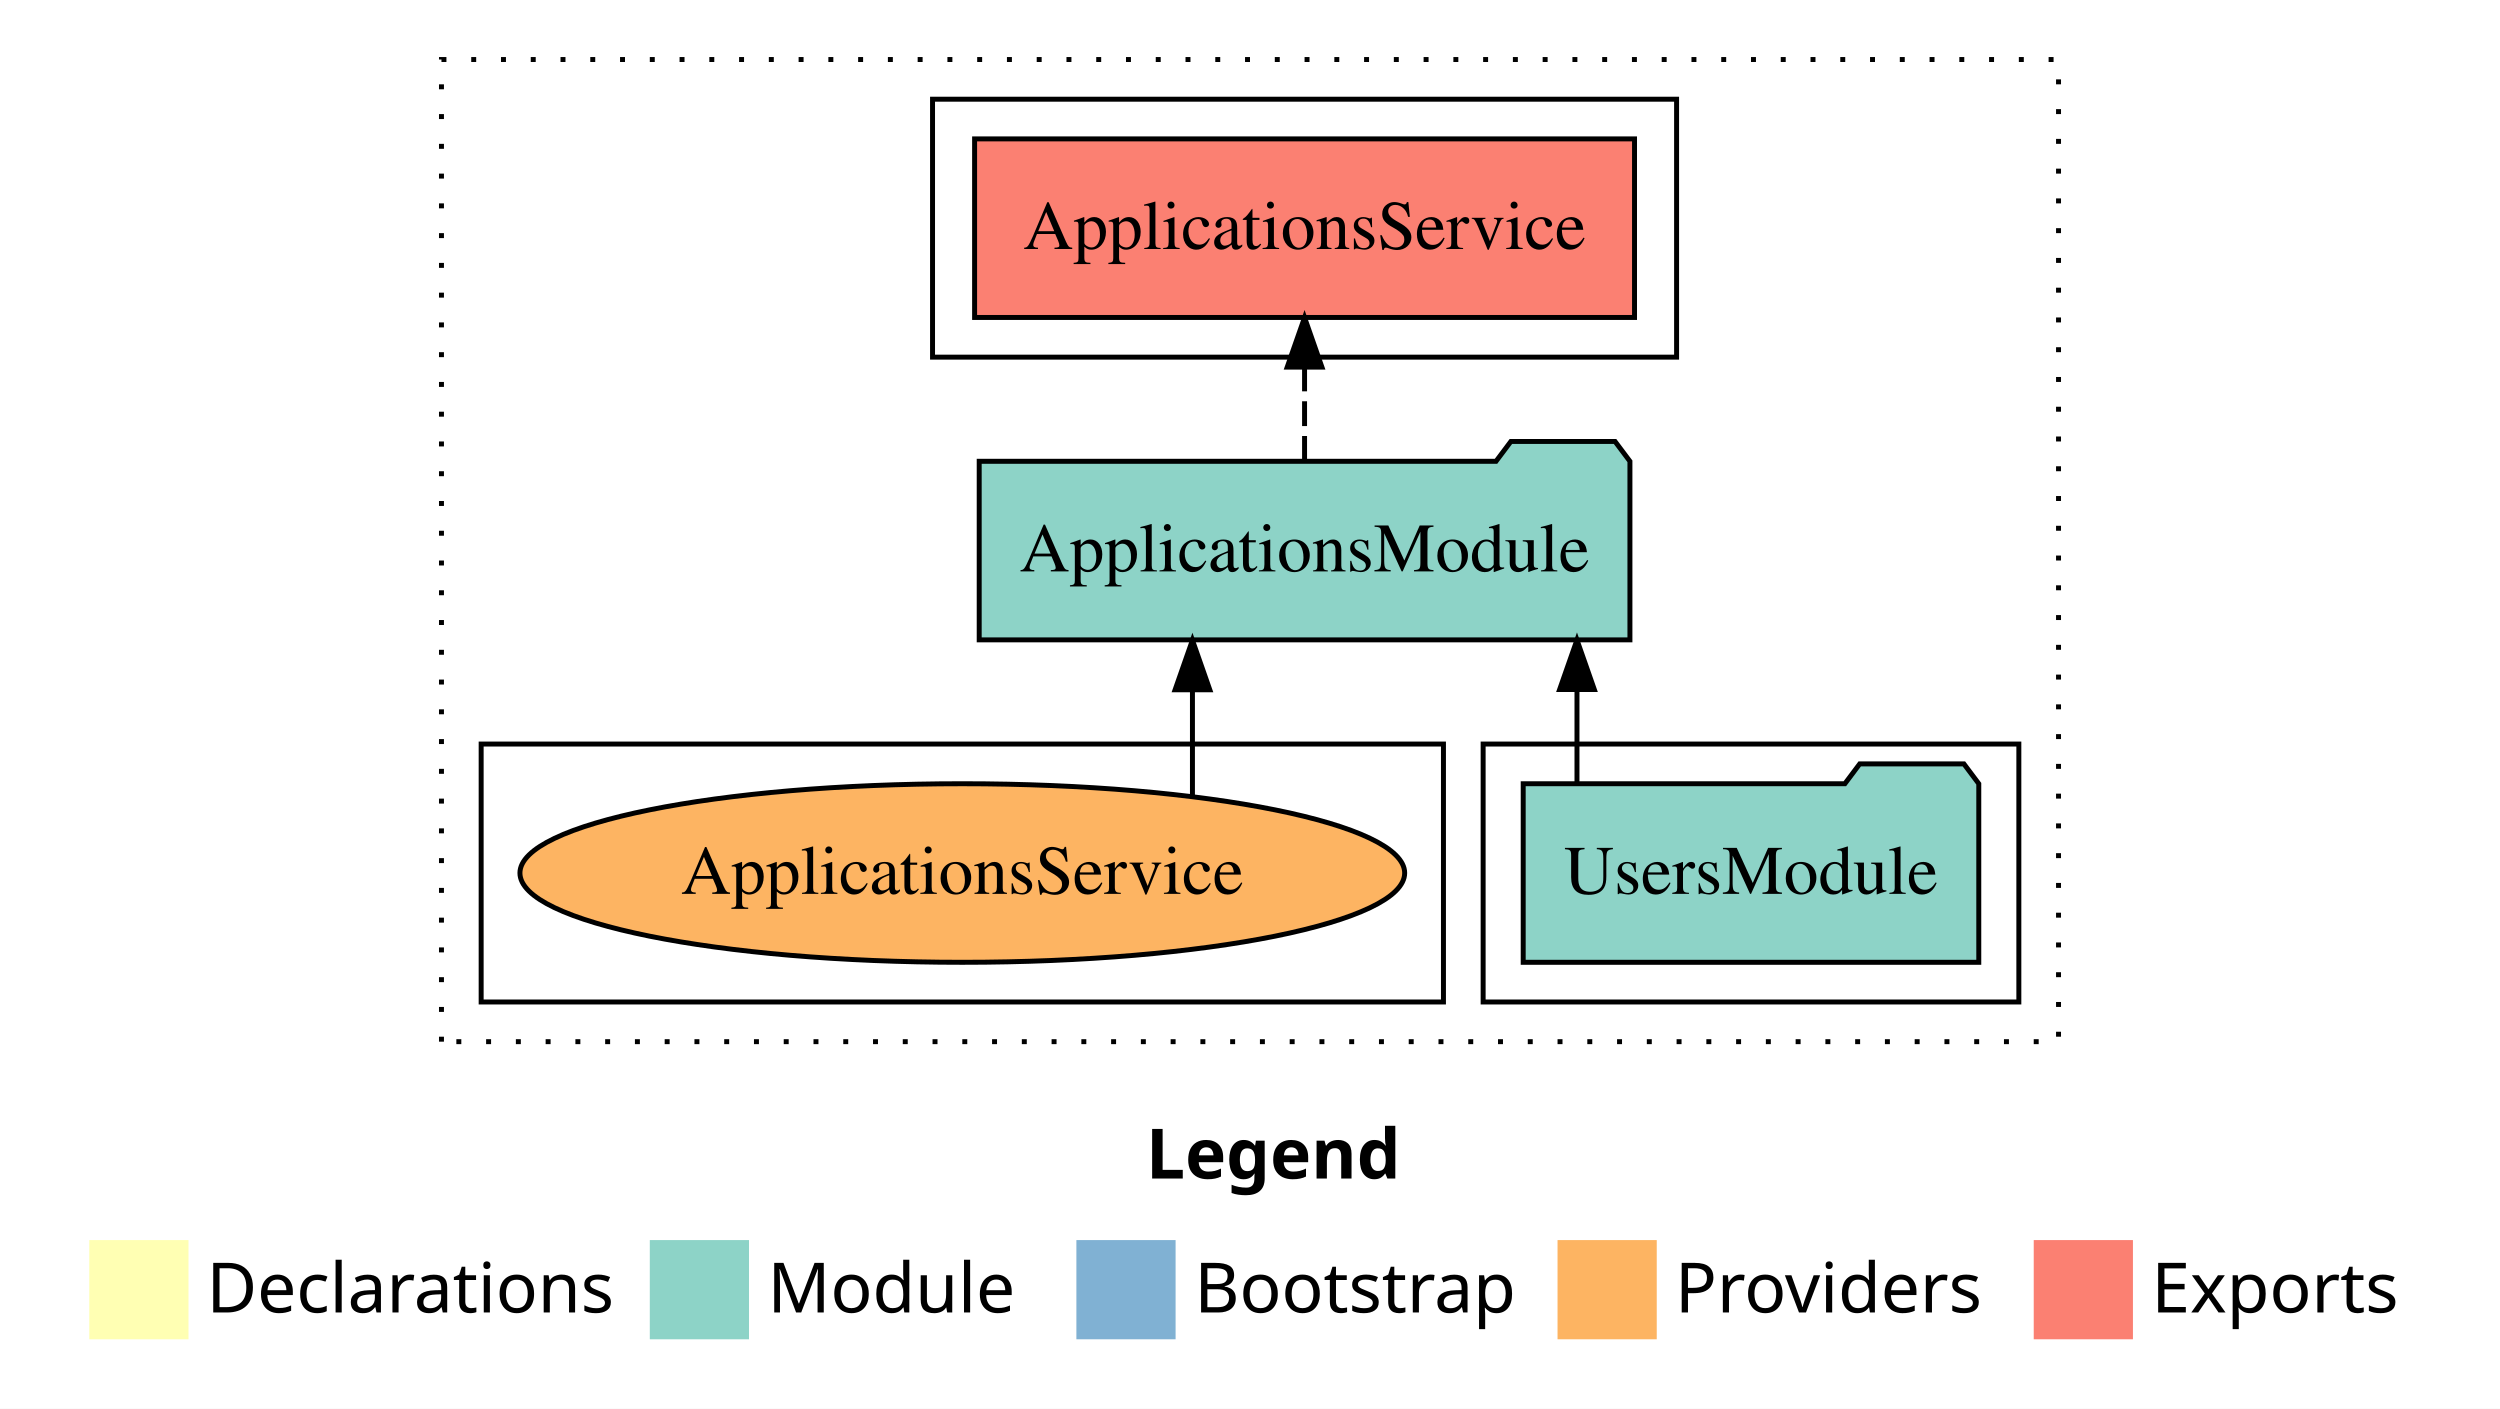
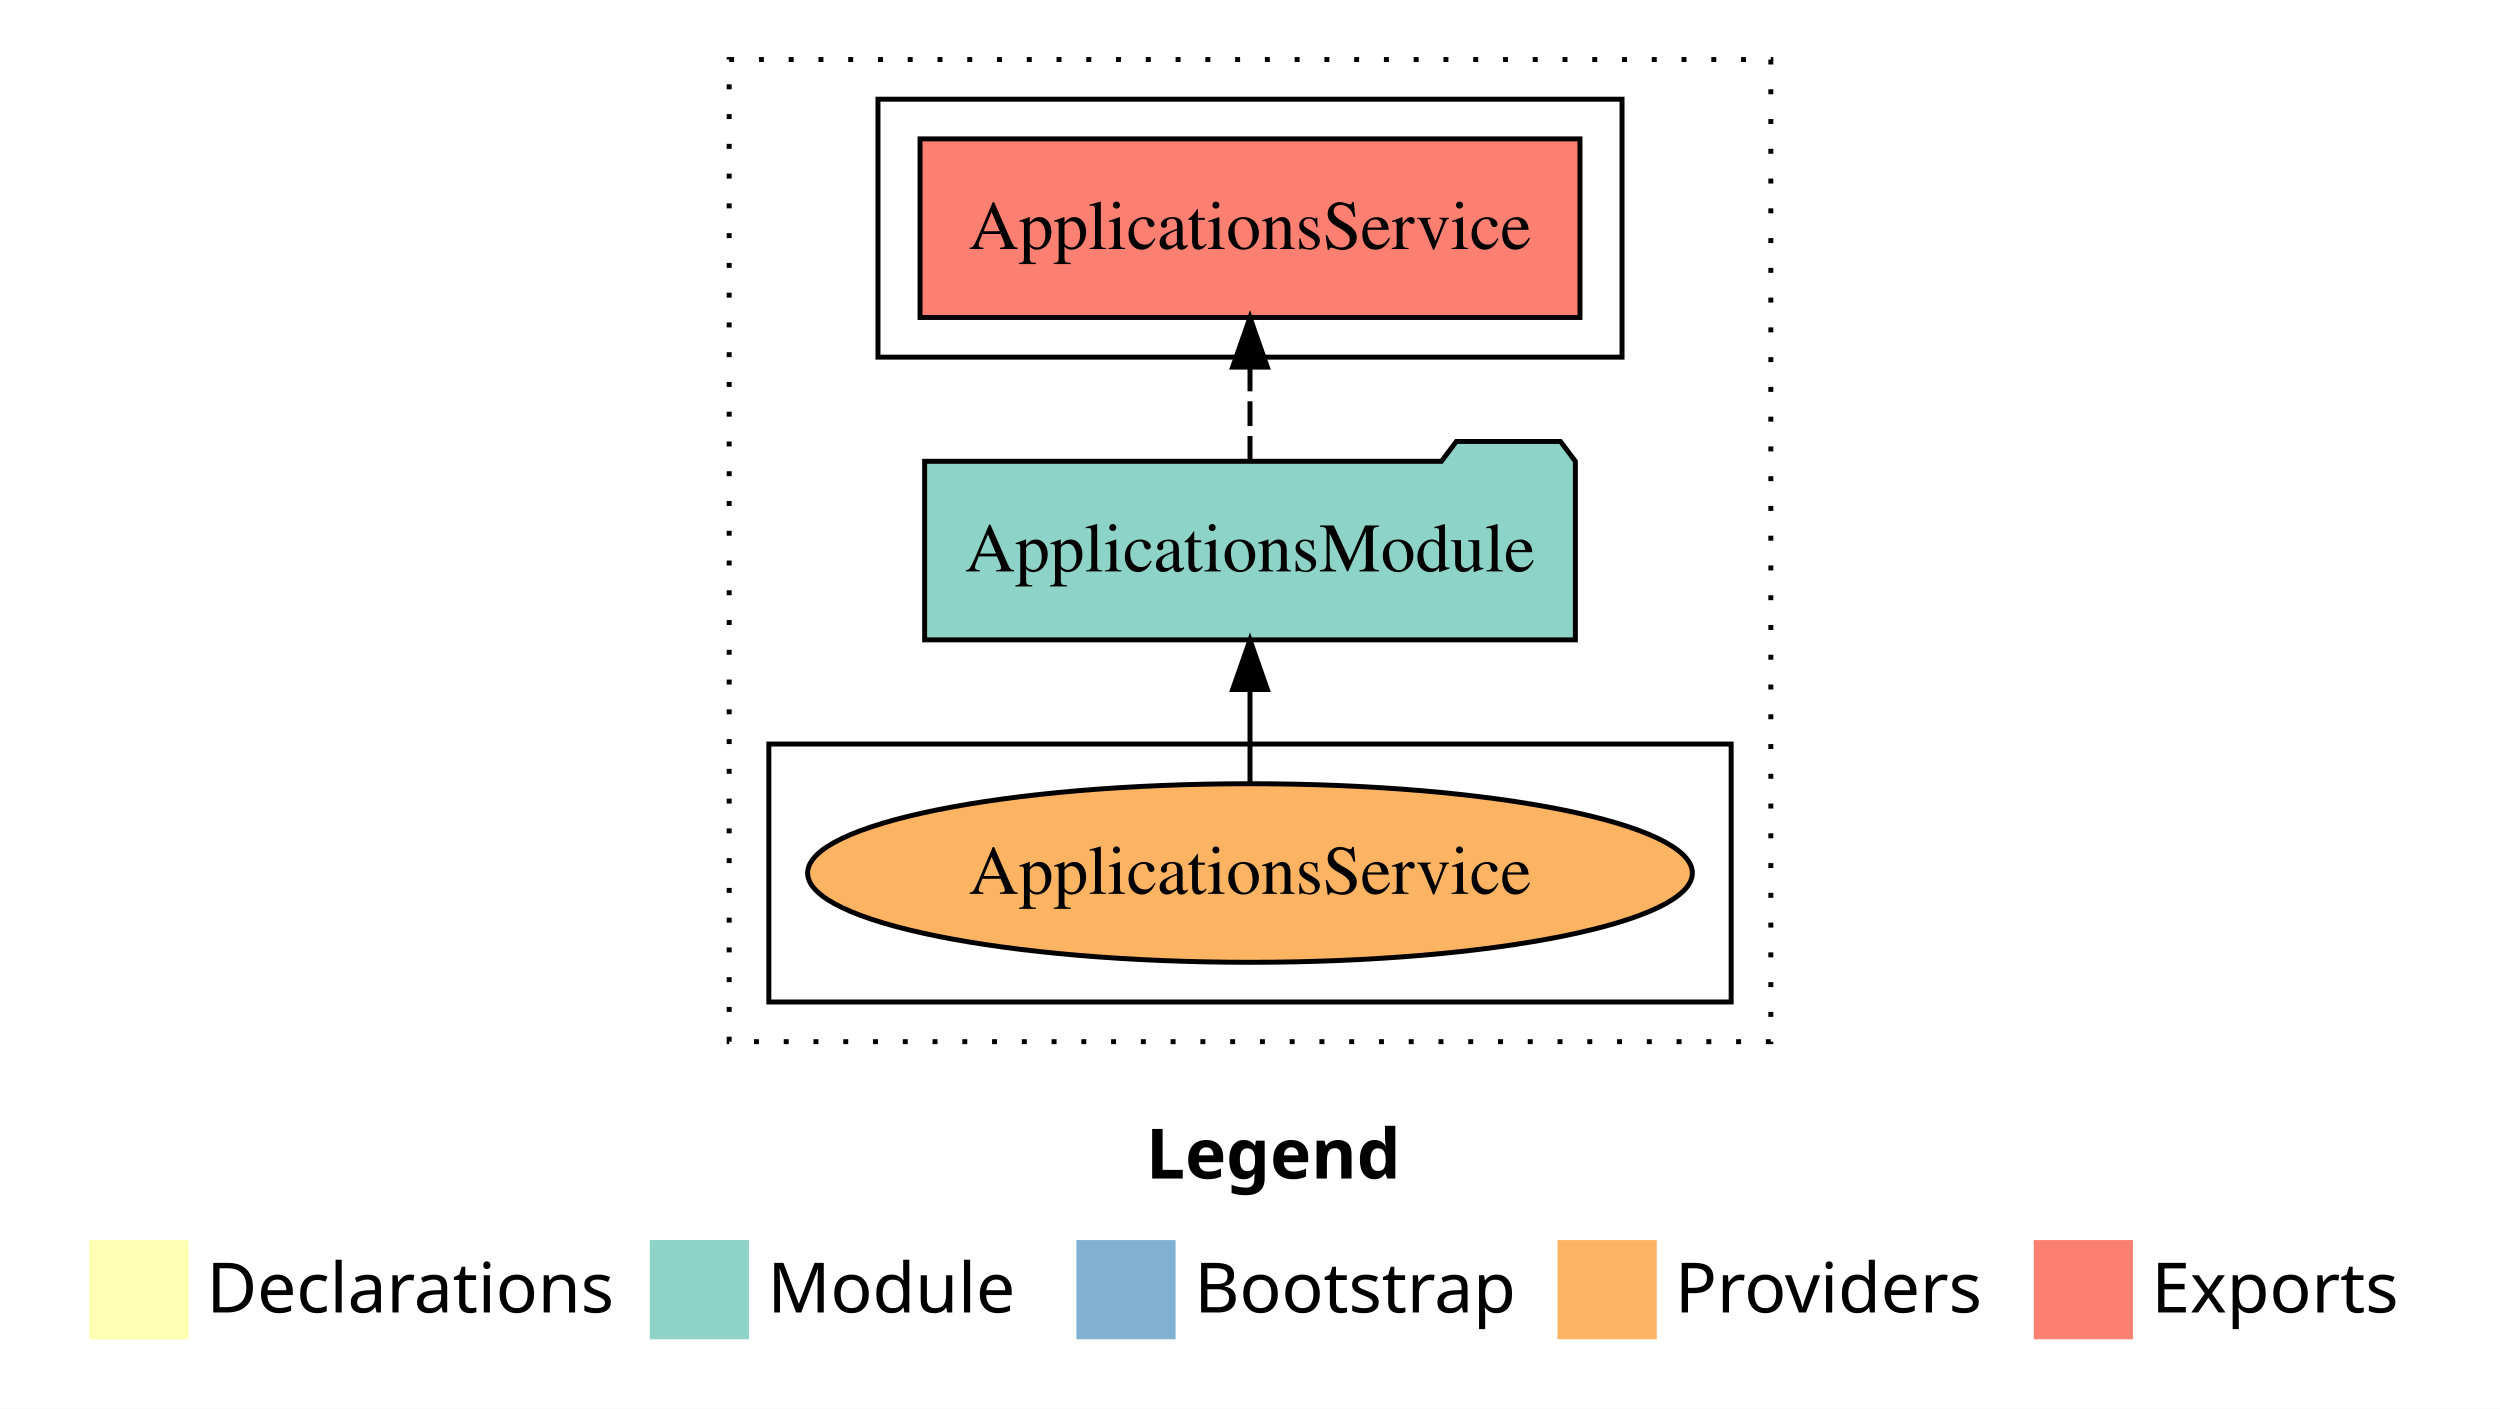
<svg xmlns="http://www.w3.org/2000/svg" width="504pt" height="284pt" viewBox="0.00 0.00 504.00 284.00">
  <g id="graph0" class="graph" transform="scale(1 1) rotate(0) translate(4 280)">
    <polygon fill="#ffffff" stroke="transparent" points="-4,4 -4,-280 500,-280 500,4 -4,4" />
    <text text-anchor="start" x="227.009" y="-42.4" font-family="sans-serif" font-weight="bold" font-size="14.00" fill="#000000">Legend</text>
    <polygon fill="#ffffb3" stroke="transparent" points="14,-10 14,-30 34,-30 34,-10 14,-10" />
    <text text-anchor="start" x="37.629" y="-15.4" font-family="sans-serif" font-size="14.00" fill="#000000">  Declarations</text>
    <polygon fill="#8dd3c7" stroke="transparent" points="127,-10 127,-30 147,-30 147,-10 127,-10" />
    <text text-anchor="start" x="150.725" y="-15.4" font-family="sans-serif" font-size="14.00" fill="#000000">  Module</text>
    <polygon fill="#80b1d3" stroke="transparent" points="213,-10 213,-30 233,-30 233,-10 213,-10" />
    <text text-anchor="start" x="236.781" y="-15.4" font-family="sans-serif" font-size="14.00" fill="#000000">  Bootstrap</text>
    <polygon fill="#fdb462" stroke="transparent" points="310,-10 310,-30 330,-30 330,-10 310,-10" />
    <text text-anchor="start" x="333.673" y="-15.4" font-family="sans-serif" font-size="14.00" fill="#000000">  Providers</text>
    <polygon fill="#fb8072" stroke="transparent" points="406,-10 406,-30 426,-30 426,-10 406,-10" />
    <text text-anchor="start" x="429.726" y="-15.4" font-family="sans-serif" font-size="14.00" fill="#000000">  Exports</text>
    <g id="clust1" class="cluster">
-       <polygon fill="none" stroke="#000000" stroke-dasharray="1,5" points="85,-70 85,-268 411,-268 411,-70 85,-70" />
-     </g>
-     <g id="clust3" class="cluster">
-       <polygon fill="none" stroke="#000000" points="295,-78 295,-130 403,-130 403,-78 295,-78" />
+       <polygon fill="none" stroke="#000000" stroke-dasharray="1,5" points="143,-70 143,-268 353,-268 353,-70 143,-70" />
    </g>
    <g id="clust4" class="cluster">
-       <polygon fill="none" stroke="#000000" points="184,-208 184,-260 334,-260 334,-208 184,-208" />
+       <polygon fill="none" stroke="#000000" points="173,-208 173,-260 323,-260 323,-208 173,-208" />
    </g>
    <g id="clust6" class="cluster">
-       <polygon fill="none" stroke="#000000" points="93,-78 93,-130 287,-130 287,-78 93,-78" />
+       <polygon fill="none" stroke="#000000" points="151,-78 151,-130 345,-130 345,-78 151,-78" />
    </g>
    <g id="node1" class="node">
-       <polygon fill="#8dd3c7" stroke="#000000" points="394.922,-122 391.922,-126 370.922,-126 367.922,-122 303.078,-122 303.078,-86 394.922,-86 394.922,-122" />
-       <text text-anchor="middle" x="349" y="-99.8" font-family="Times,serif" font-size="14.00" fill="#000000">UsersModule</text>
+       <polygon fill="#fb8072" stroke="#000000" points="314.52,-252 181.48,-252 181.48,-216 314.52,-216 314.52,-252" />
+       <text text-anchor="middle" x="248" y="-229.8" font-family="Times,serif" font-size="14.00" fill="#000000">ApplicationsService </text>
    </g>
    <g id="node2" class="node">
-       <polygon fill="#8dd3c7" stroke="#000000" points="324.593,-187 321.593,-191 300.593,-191 297.593,-187 193.407,-187 193.407,-151 324.593,-151 324.593,-187" />
-       <text text-anchor="middle" x="259" y="-164.8" font-family="Times,serif" font-size="14.00" fill="#000000">ApplicationsModule</text>
+       <polygon fill="#8dd3c7" stroke="#000000" points="313.593,-187 310.593,-191 289.593,-191 286.593,-187 182.407,-187 182.407,-151 313.593,-151 313.593,-187" />
+       <text text-anchor="middle" x="248" y="-164.8" font-family="Times,serif" font-size="14.00" fill="#000000">ApplicationsModule</text>
    </g>
    <g id="edge1" class="edge">
-       <path fill="none" stroke="#000000" d="M313.918,-122.106C313.918,-122.106 313.918,-140.991 313.918,-140.991" />
-       <polygon fill="#000000" stroke="#000000" points="310.418,-140.991 313.918,-150.991 317.418,-140.991 310.418,-140.991" />
+       <path fill="none" stroke="#000000" stroke-dasharray="5,2" d="M248,-187.106C248,-187.106 248,-205.991 248,-205.991" />
+       <polygon fill="#000000" stroke="#000000" points="244.5,-205.991 248,-215.991 251.5,-205.991 244.5,-205.991" />
    </g>
    <g id="node3" class="node">
-       <polygon fill="#fb8072" stroke="#000000" points="325.52,-252 192.48,-252 192.48,-216 325.52,-216 325.52,-252" />
-       <text text-anchor="middle" x="259" y="-229.8" font-family="Times,serif" font-size="14.00" fill="#000000">ApplicationsService </text>
+       <ellipse fill="#fdb462" stroke="#000000" cx="248" cy="-104" rx="89.182" ry="18" />
+       <text text-anchor="middle" x="248" y="-99.8" font-family="Times,serif" font-size="14.00" fill="#000000">ApplicationsService</text>
    </g>
    <g id="edge2" class="edge">
-       <path fill="none" stroke="#000000" stroke-dasharray="5,2" d="M259,-187.106C259,-187.106 259,-205.991 259,-205.991" />
-       <polygon fill="#000000" stroke="#000000" points="255.5,-205.991 259,-215.991 262.5,-205.991 255.5,-205.991" />
-     </g>
-     <g id="node4" class="node">
-       <ellipse fill="#fdb462" stroke="#000000" cx="190" cy="-104" rx="89.182" ry="18" />
-       <text text-anchor="middle" x="190" y="-99.8" font-family="Times,serif" font-size="14.00" fill="#000000">ApplicationsService</text>
-     </g>
-     <g id="edge3" class="edge">
-       <path fill="none" stroke="#000000" d="M236.397,-119.404C236.397,-119.404 236.397,-140.94 236.397,-140.94" />
-       <polygon fill="#000000" stroke="#000000" points="232.897,-140.94 236.397,-150.94 239.897,-140.94 232.897,-140.94" />
+       <path fill="none" stroke="#000000" d="M248,-122.106C248,-122.106 248,-140.991 248,-140.991" />
+       <polygon fill="#000000" stroke="#000000" points="244.5,-140.991 248,-150.991 251.5,-140.991 244.5,-140.991" />
    </g>
  </g>
</svg>
